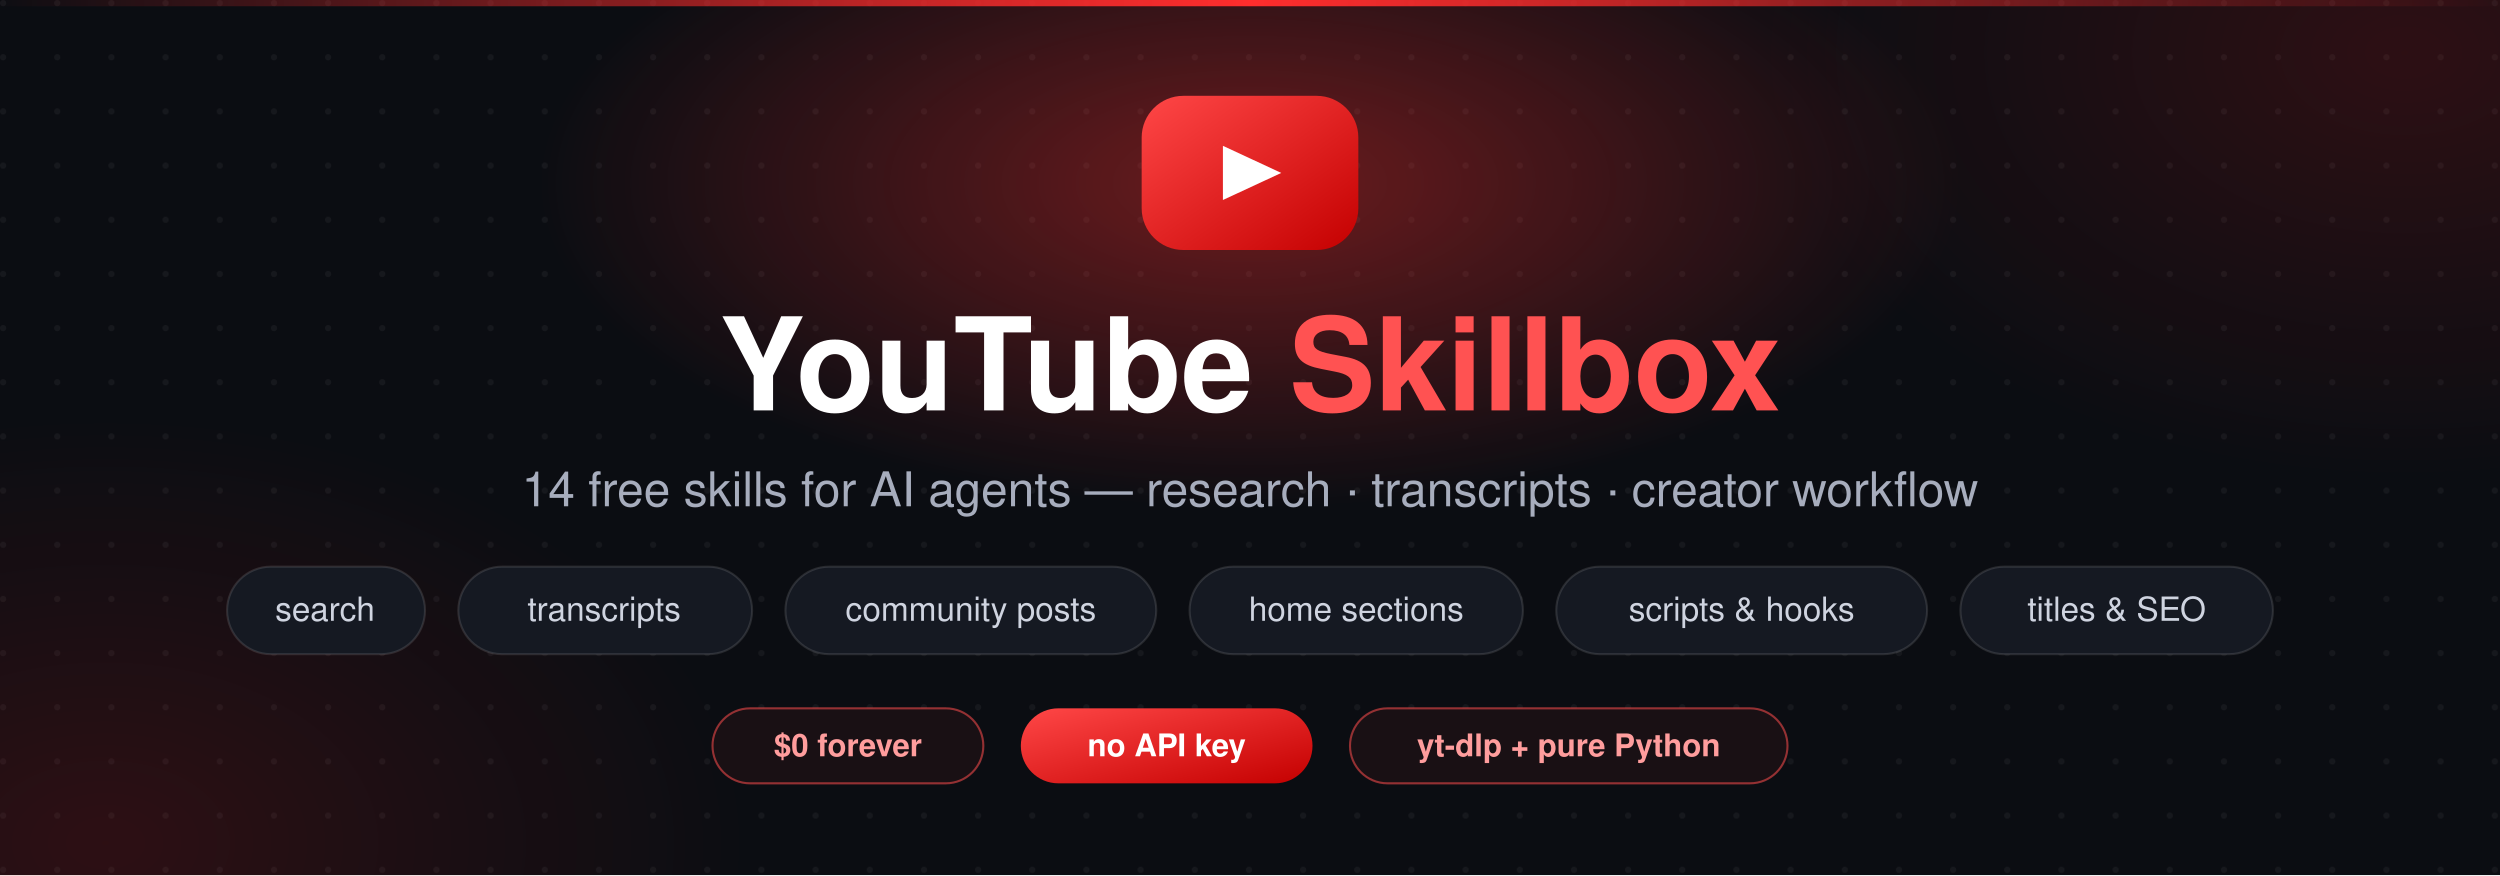
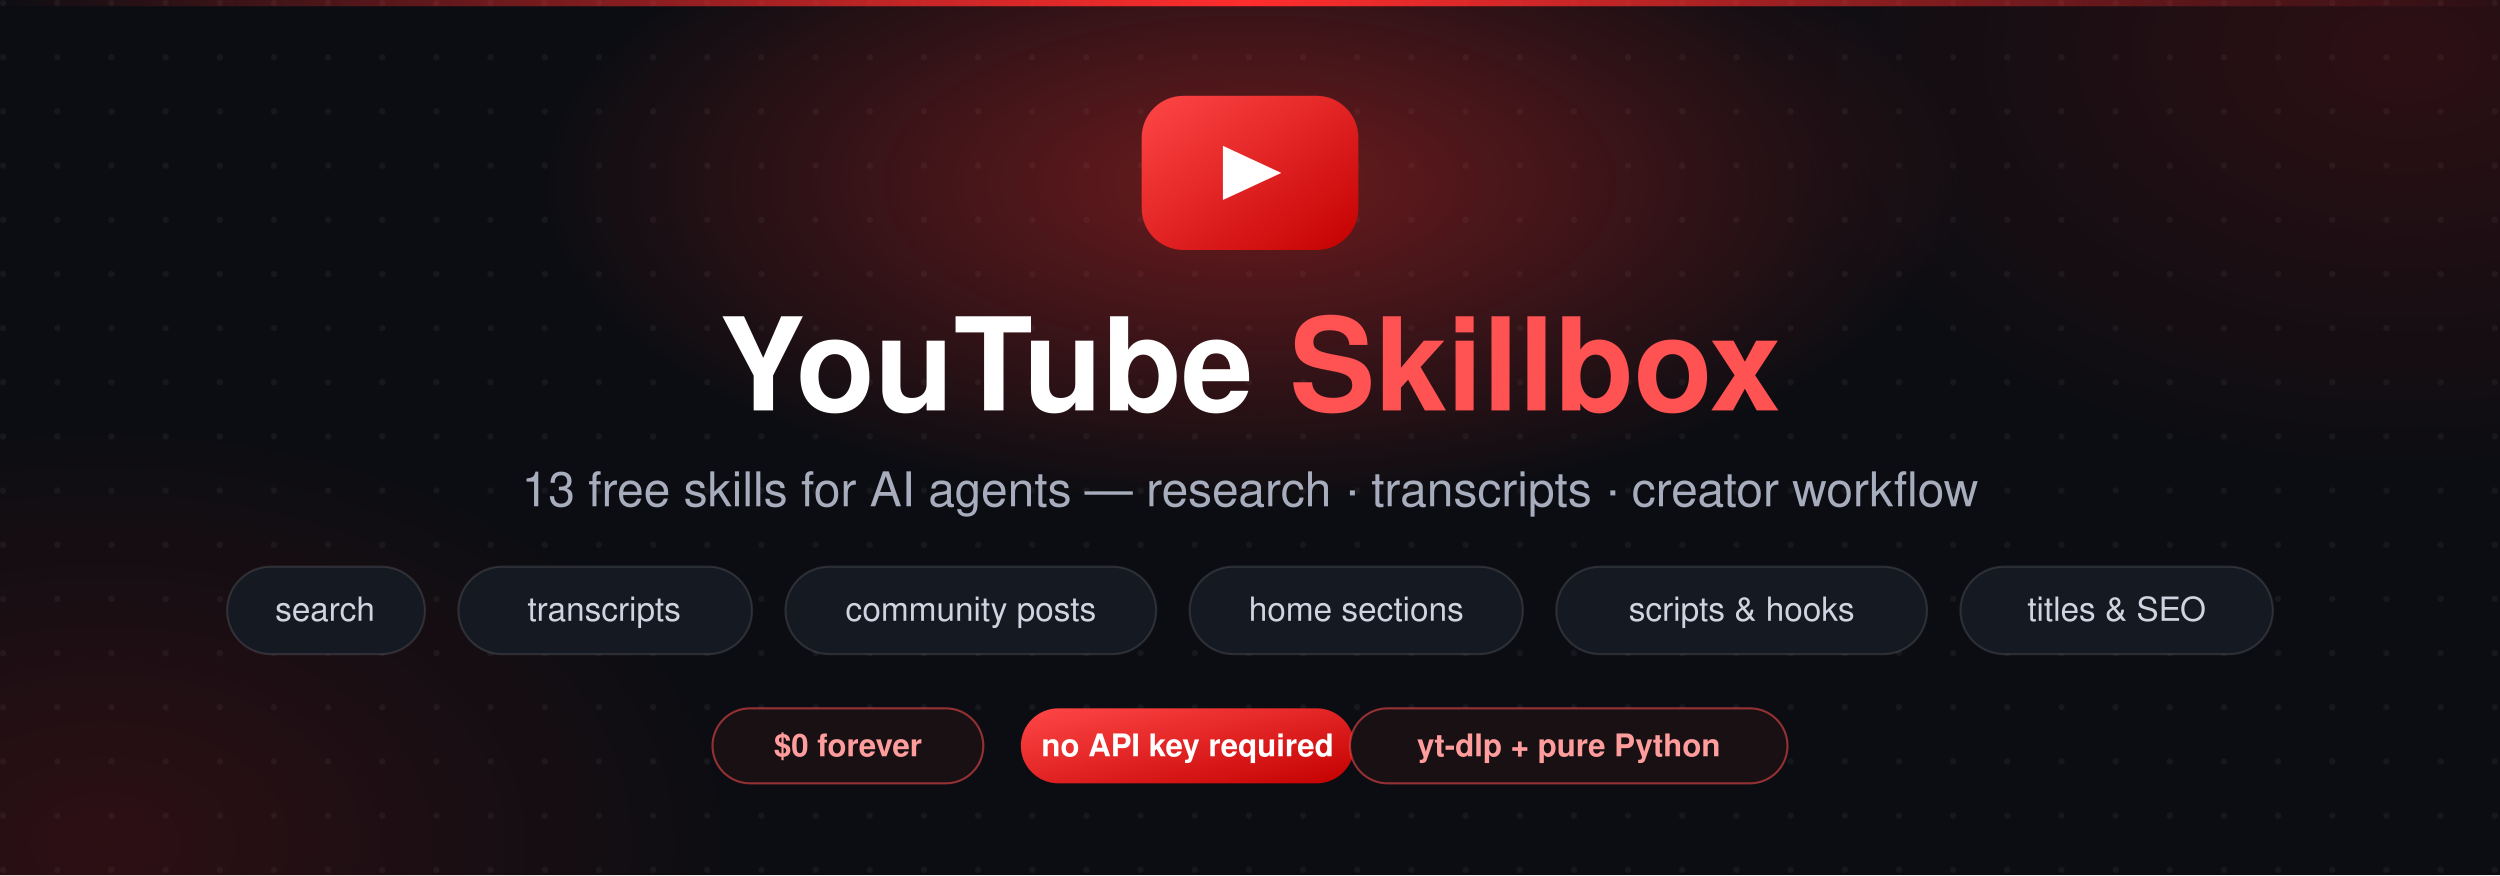
- <svg xmlns="http://www.w3.org/2000/svg" viewBox="0 0 1200 420" role="img" aria-label="YouTube Skillbox — 14 free YouTube skills for AI agents">
+ <svg xmlns="http://www.w3.org/2000/svg" viewBox="0 0 1200 420" role="img" aria-label="YouTube Skillbox — 13 free YouTube skills for AI agents">
  <defs>
    <linearGradient id="redGrad" x1="0" y1="0" x2="1" y2="1">
      <stop offset="0" stop-color="#ff4747" />
      <stop offset="1" stop-color="#c40000" />
    </linearGradient>
    <linearGradient id="accentLine" x1="0" y1="0" x2="1" y2="0">
      <stop offset="0" stop-color="#ff2d2d" stop-opacity="0" />
      <stop offset="0.5" stop-color="#ff2d2d" />
      <stop offset="1" stop-color="#ff2d2d" stop-opacity="0" />
    </linearGradient>
    <radialGradient id="glow" cx="0.5" cy="0.5" r="0.5">
      <stop offset="0" stop-color="#ff3030" stop-opacity="0.40" />
      <stop offset="1" stop-color="#ff3030" stop-opacity="0" />
    </radialGradient>
    <radialGradient id="corner" cx="0.5" cy="0.5" r="0.5">
      <stop offset="0" stop-color="#ff1f1f" stop-opacity="0.14" />
      <stop offset="1" stop-color="#ff1f1f" stop-opacity="0" />
    </radialGradient>
    <pattern id="dots" width="26" height="26" patternUnits="userSpaceOnUse">
      <circle cx="1.5" cy="1.5" r="1.5" fill="#ffffff" opacity="0.05" />
    </pattern>
  </defs>
  <rect width="1200" height="420" fill="#0b0d12" />
  <rect width="1200" height="420" fill="url(#dots)" />
  <ellipse cx="600" cy="88" rx="340" ry="155" fill="url(#glow)" />
  <ellipse cx="50" cy="405" rx="310" ry="205" fill="url(#corner)" />
  <ellipse cx="1155" cy="25" rx="310" ry="205" fill="url(#corner)" />
  <rect x="0" y="0" width="1200" height="3" fill="url(#accentLine)" />
  <rect x="548" y="46" width="104" height="74" rx="20" fill="url(#redGrad)" />
  <polygon points="587,70 587,96 615,83" fill="#ffffff" />
  <text x="600" y="197" text-anchor="middle" font-family="Segoe UI, -apple-system, BlinkMacSystemFont, Helvetica, Arial, sans-serif" font-size="62" font-weight="800" fill="#ffffff">YouTube <tspan fill="#ff5252">Skillbox</tspan>
  </text>
-   <text x="600" y="243" text-anchor="middle" font-family="Segoe UI, -apple-system, BlinkMacSystemFont, Helvetica, Arial, sans-serif" font-size="23" font-weight="400" fill="#a7adbd">14 free skills for AI agents — research · transcripts · creator workflow</text>
+   <text x="600" y="243" text-anchor="middle" font-family="Segoe UI, -apple-system, BlinkMacSystemFont, Helvetica, Arial, sans-serif" font-size="23" font-weight="400" fill="#a7adbd">13 free skills for AI agents — research · transcripts · creator workflow</text>
  <g font-family="Segoe UI, -apple-system, BlinkMacSystemFont, Helvetica, Arial, sans-serif" font-size="16" fill="#cfd4e0" text-anchor="middle">
    <rect x="109" y="272" width="95" height="42" rx="21" fill="#151922" stroke="#ffffff" stroke-opacity="0.12" />
    <text x="156" y="298">search</text>
    <rect x="220" y="272" width="141" height="42" rx="21" fill="#151922" stroke="#ffffff" stroke-opacity="0.12" />
    <text x="290" y="298">transcripts</text>
    <rect x="377" y="272" width="178" height="42" rx="21" fill="#151922" stroke="#ffffff" stroke-opacity="0.12" />
    <text x="466" y="298">community posts</text>
    <rect x="571" y="272" width="160" height="42" rx="21" fill="#151922" stroke="#ffffff" stroke-opacity="0.12" />
    <text x="651" y="298">home sections</text>
    <rect x="747" y="272" width="178" height="42" rx="21" fill="#151922" stroke="#ffffff" stroke-opacity="0.12" />
    <text x="836" y="298">scripts &amp; hooks</text>
    <rect x="941" y="272" width="150" height="42" rx="21" fill="#151922" stroke="#ffffff" stroke-opacity="0.12" />
    <text x="1016" y="298">titles &amp; SEO</text>
  </g>
  <g font-family="Segoe UI, -apple-system, BlinkMacSystemFont, Helvetica, Arial, sans-serif" font-size="15" font-weight="600" text-anchor="middle">
    <rect x="342" y="340" width="130" height="36" rx="18" fill="#191014" stroke="#ff4d4d" stroke-opacity="0.55" />
    <text x="407" y="363" fill="#ff9d9d">$0 forever</text>
-     <rect x="490" y="340" width="140" height="36" rx="18" fill="url(#redGrad)" />
-     <text x="560" y="363" fill="#ffffff">no API key</text>
+     <rect x="490" y="340" width="160" height="36" rx="18" fill="url(#redGrad)" />
+     <text x="570" y="363" fill="#ffffff">no API key required</text>
    <rect x="648" y="340" width="210" height="36" rx="18" fill="#191014" stroke="#ff4d4d" stroke-opacity="0.55" />
    <text x="753" y="363" fill="#ff9d9d">yt-dlp + pure Python</text>
  </g>
</svg>
